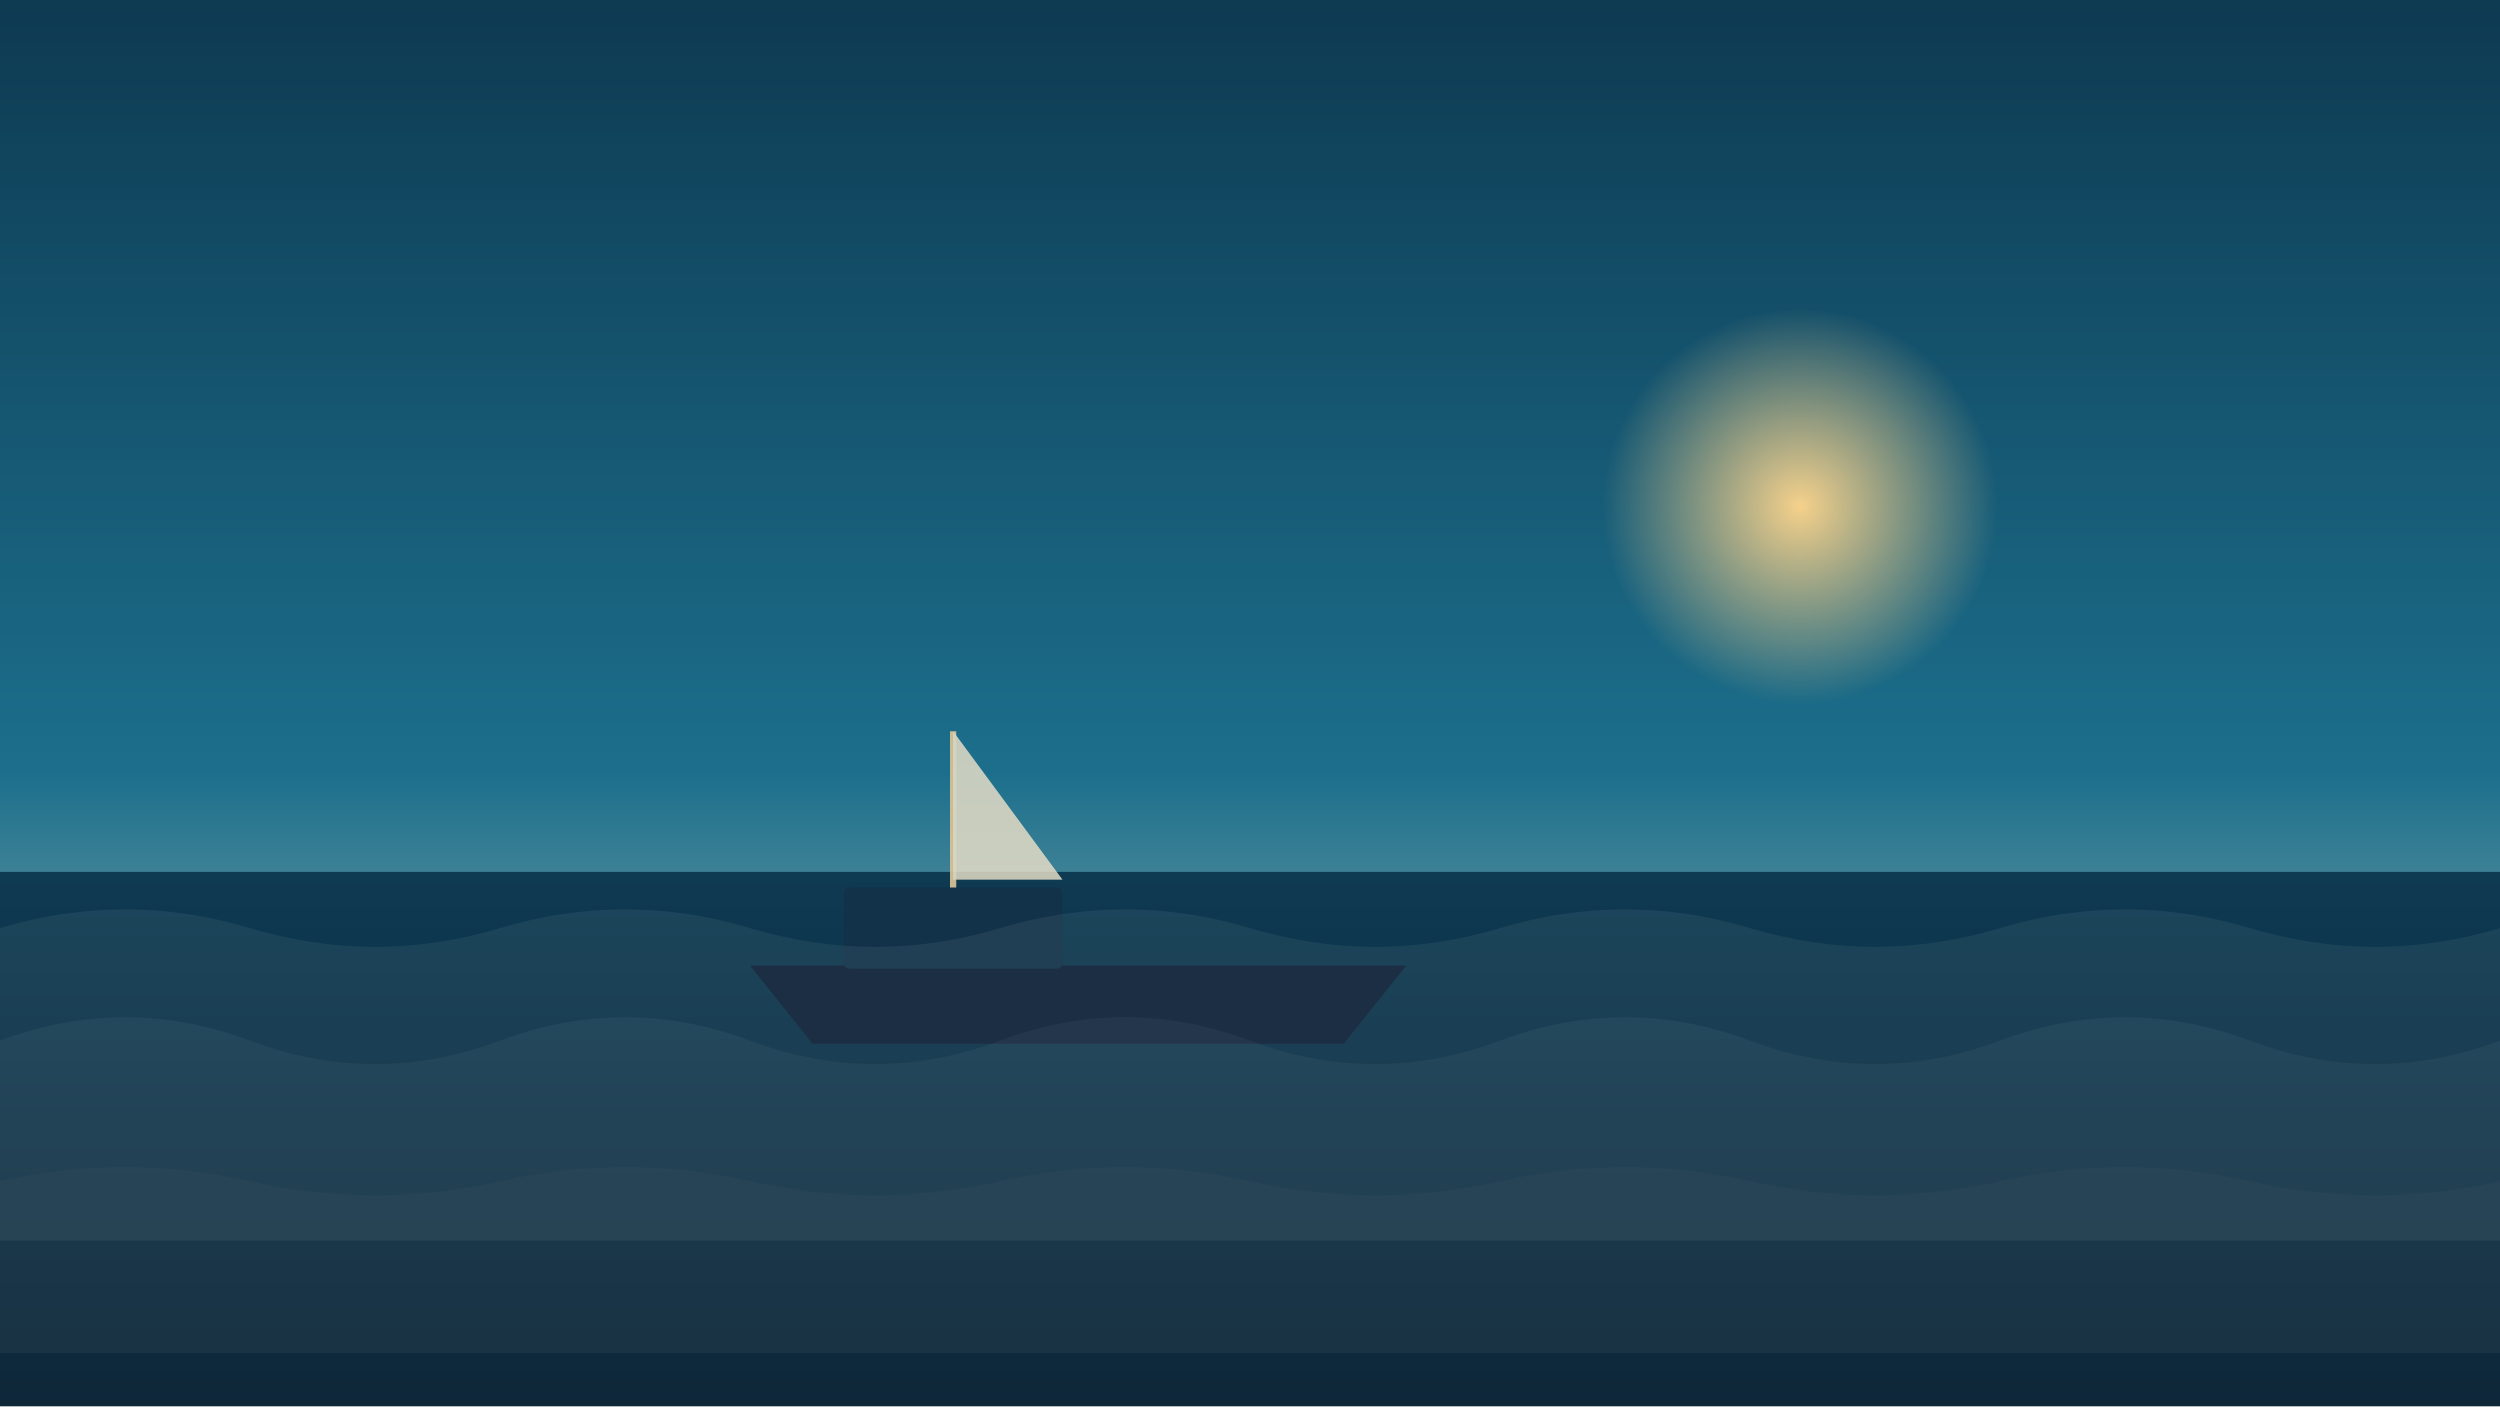
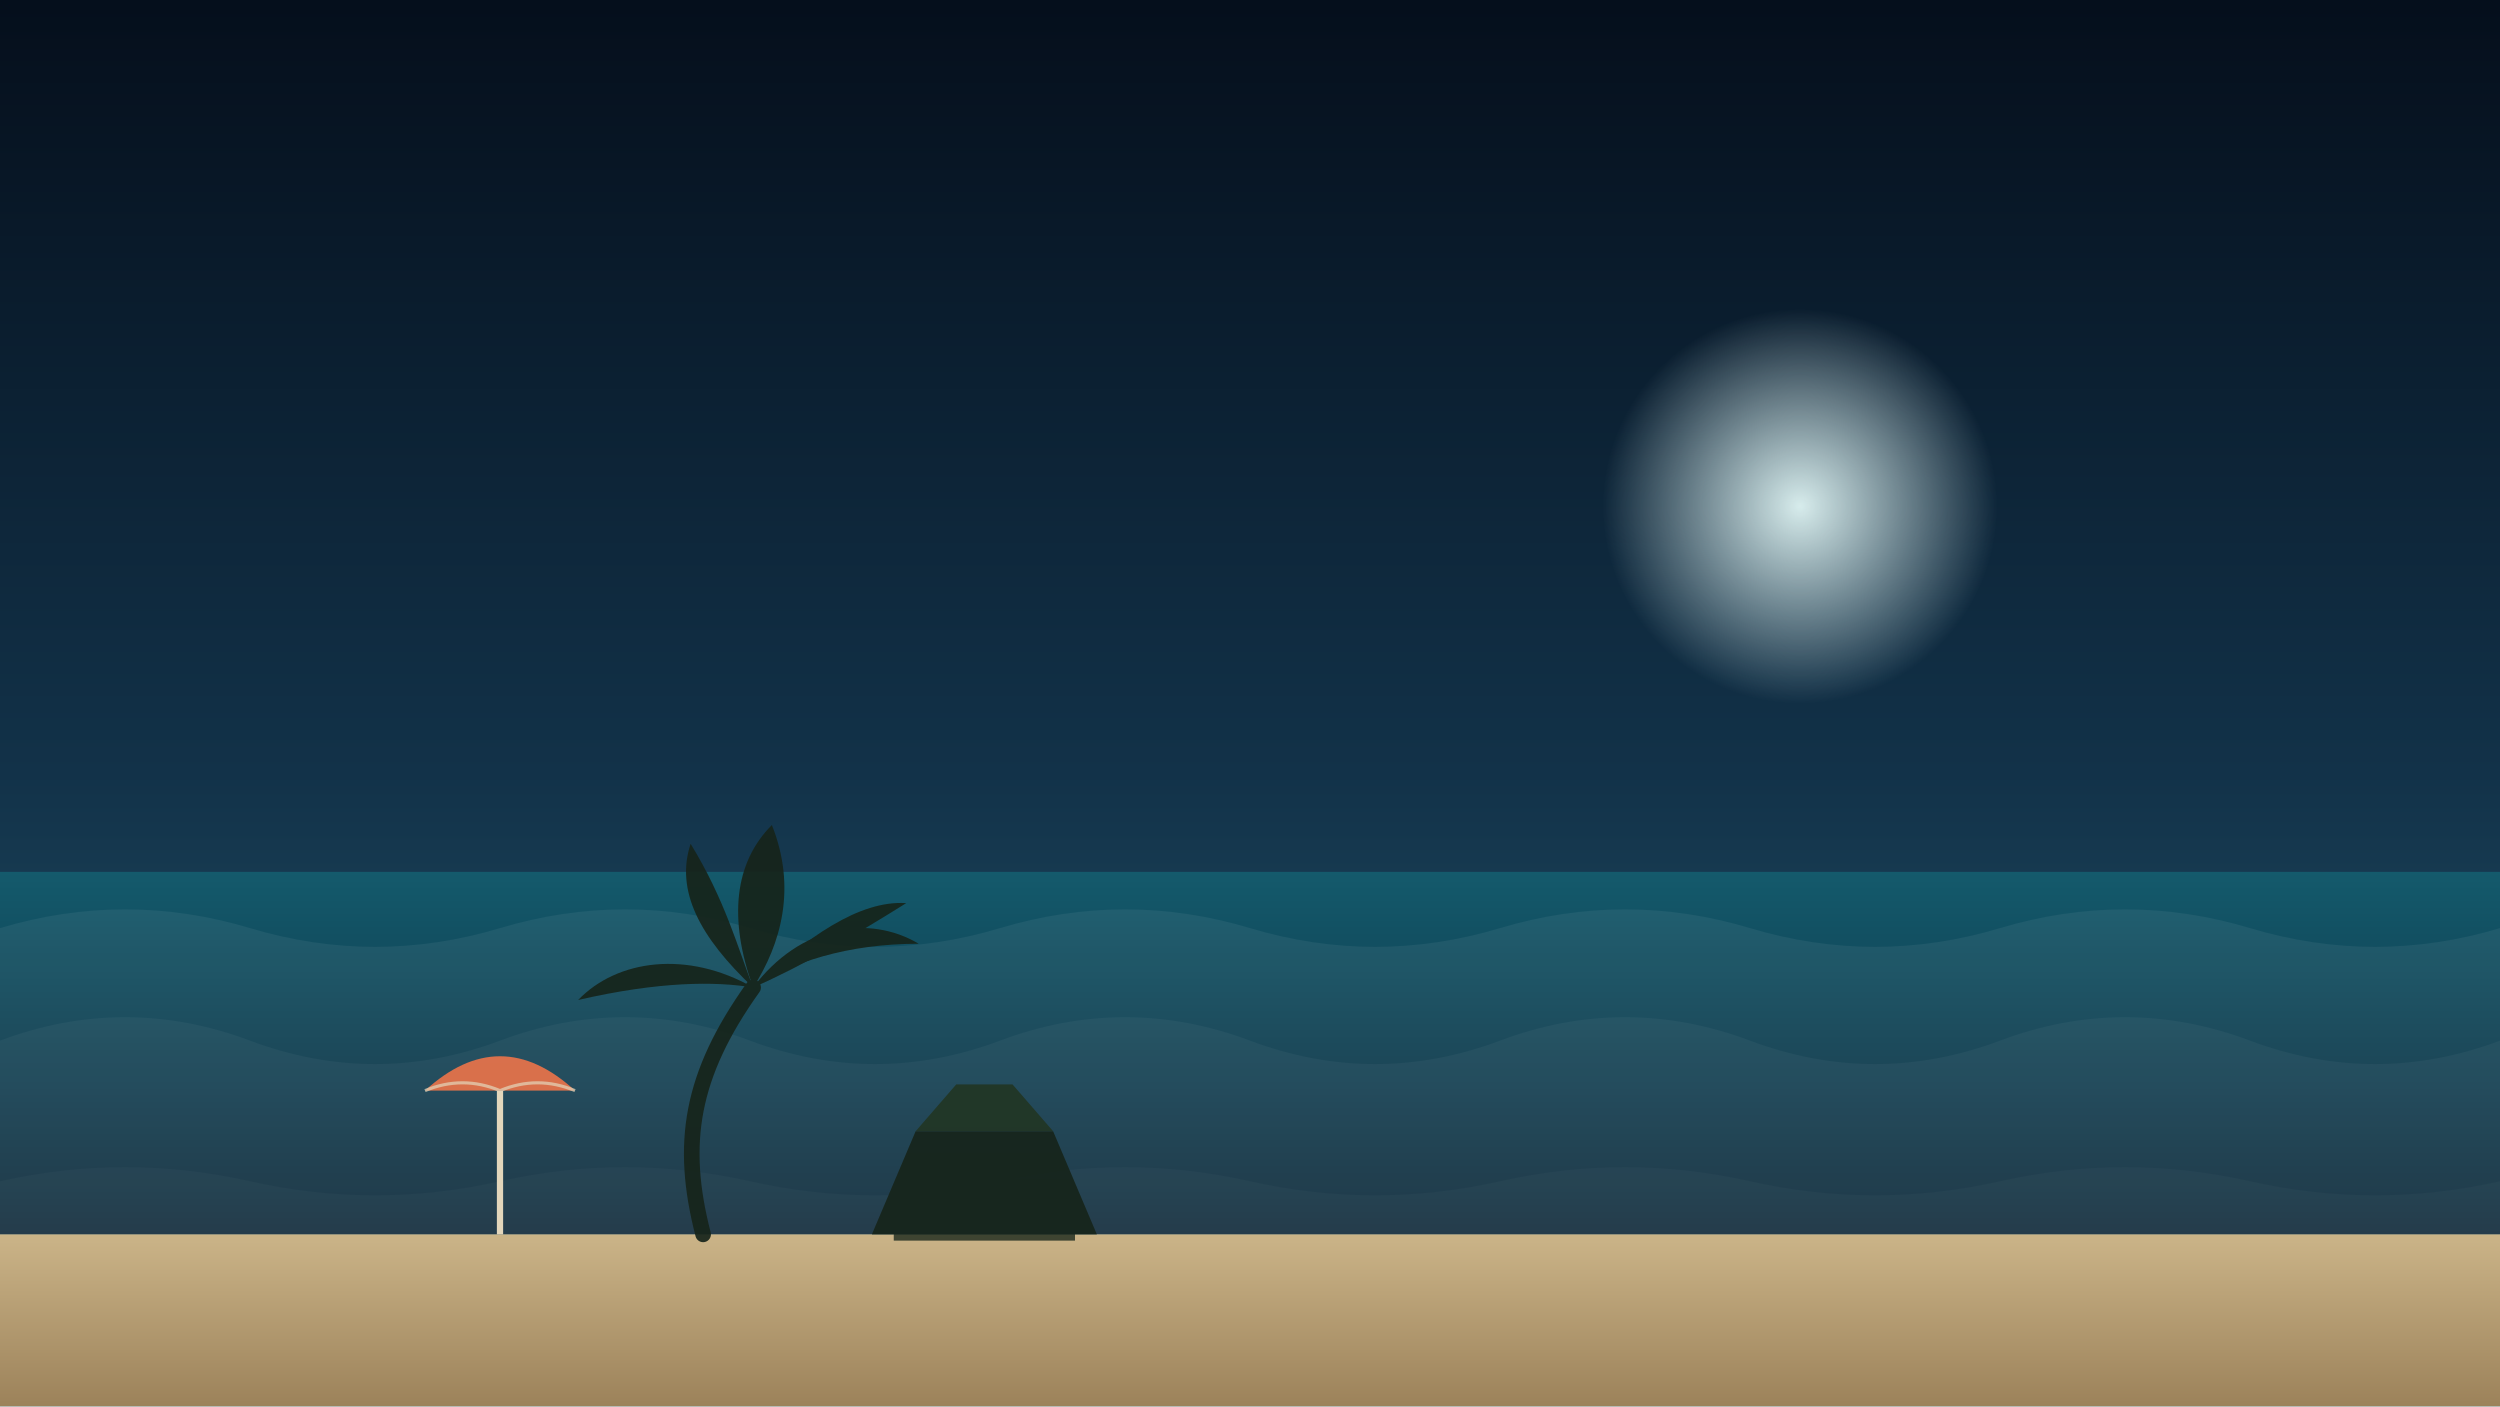
<svg xmlns="http://www.w3.org/2000/svg" viewBox="0 0 1600 900" width="1600" height="900" role="img" aria-label="MARÉA">
  <defs>
    <linearGradient id="sky" x1="0" y1="0" x2="0" y2="1">
-       <stop offset="0%" stop-color="#0e3a52" />
-       <stop offset="55%" stop-color="#1c6f8c" />
-       <stop offset="100%" stop-color="#e8dfc8" />
+       <stop offset="0%" stop-color="#050f1c" />
+       <stop offset="55%" stop-color="#123249" />
+       <stop offset="100%" stop-color="#2a5f74" />
    </linearGradient>
    <radialGradient id="sunGrad" cx="50%" cy="50%" r="50%">
-       <stop offset="0%" stop-color="#f5d18b" />
-       <stop offset="100%" stop-color="#f5d18b" stop-opacity="0" />
+       <stop offset="0%" stop-color="#d7ecec" />
+       <stop offset="100%" stop-color="#d7ecec" stop-opacity="0" />
    </radialGradient>
    <linearGradient id="seaGrad" x1="0" y1="0" x2="0" y2="1">
-       <stop offset="0%" stop-color="#0e3a52" />
+       <stop offset="0%" stop-color="#145a6c" />
      <stop offset="100%" stop-color="#082234" />
+     </linearGradient>
+     <linearGradient id="sandGrad" x1="0" y1="0" x2="0" y2="1">
+       <stop offset="0%" stop-color="#cbb488" />
+       <stop offset="100%" stop-color="#9c825a" />
    </linearGradient>
  </defs>
  <rect width="1600" height="900" fill="url(#sky)" />
  <circle cx="1152" cy="324" r="126" fill="url(#sunGrad)" />
-   <rect y="558" width="1600" height="342" fill="url(#seaGrad)" />
-   <g transform="translate(480, 558)" opacity="0.92">
-     <path d="M0,60 L420,60 L380,110 L40,110 Z" fill="#0d2036" />
-     <rect x="60" y="10" width="140" height="52" rx="4" fill="#123249" />
-     <line x1="130" y1="-90" x2="130" y2="10" stroke="#d9c396" stroke-width="4" />
-     <path d="M130,-90 L200,5 L130,5 Z" fill="#e8dfc8" opacity="0.9" />
-   </g>
+   <rect y="558" width="1600" height="232" fill="url(#seaGrad)" />
  <g opacity="0.5">
    <path d="M0,594 Q80,570 160,594 Q240,618 320,594 Q400,570 480,594 Q560,618 640,594 Q720,570 800,594 Q880,618 960,594 Q1040,570 1120,594 Q1200,618 1280,594 Q1360,570 1440,594 Q1520,618 1600,594 Q1680,570 1760,594 L1600,794 L0,794 Z" fill="#ffffff" opacity="0.12" />
  </g>
  <g opacity="0.4">
    <path d="M0,666 Q80,636 160,666 Q240,696 320,666 Q400,636 480,666 Q560,696 640,666 Q720,636 800,666 Q880,696 960,666 Q1040,636 1120,666 Q1200,696 1280,666 Q1360,636 1440,666 Q1520,696 1600,666 Q1680,636 1760,666 L1600,866 L0,866 Z" fill="#ffffff" opacity="0.1" />
  </g>
  <g opacity="0.3">
    <path d="M0,756 Q80,738 160,756 Q240,774 320,756 Q400,738 480,756 Q560,774 640,756 Q720,738 800,756 Q880,774 960,756 Q1040,738 1120,756 Q1200,774 1280,756 Q1360,738 1440,756 Q1520,774 1600,756 Q1680,738 1760,756 L1600,956 L0,956 Z" fill="#ffffff" opacity="0.08" />
  </g>
+   <rect y="790" width="1600" height="110" fill="url(#sandGrad)" />
+   <g transform="translate(480, 790)" opacity="0.92">
+     <path d="M-30,0 C-45,-58 -38,-102 2,-158" stroke="#16241a" stroke-width="10" fill="none" stroke-linecap="round" />
+     <g fill="#16241a">
+       <path d="M2,-158 C-40,-182 -85,-176 -110,-150 C-58,-162 -22,-162 2,-158Z" />
+       <path d="M2,-158 C32,-198 76,-205 108,-186 C62,-186 26,-174 2,-158Z" />
+       <path d="M2,-158 C-14,-202 -10,-238 14,-262 C30,-222 20,-186 2,-158Z" />
+       <path d="M2,-158 C36,-190 70,-214 100,-212 C68,-192 34,-172 2,-158Z" />
+       <path d="M2,-158 C-32,-190 -48,-220 -38,-250 C-16,-214 -8,-184 2,-158Z" />
+     </g>
+     <g transform="translate(150,0)">
+       <rect x="-58" y="-4" width="116" height="8" fill="#16241a" opacity="0.85" />
+       <path d="M-72,0 L72,0 L44,-66 L-44,-66 Z" fill="#16241a" />
+       <path d="M-44,-66 L44,-66 L18,-96 L-18,-96 Z" fill="#213524" />
+     </g>
+     <g transform="translate(-160,0)">
+       <line x1="0" y1="0" x2="0" y2="-92" stroke="#f3e3c4" stroke-width="4" />
+       <path d="M-48,-92 Q0,-136 48,-92 Z" fill="#e8734a" />
+       <path d="M-48,-92 Q-24,-102 0,-92 Q24,-102 48,-92" fill="none" stroke="#f3e3c4" stroke-width="2" opacity="0.7" />
+     </g>
+   </g>
</svg>
